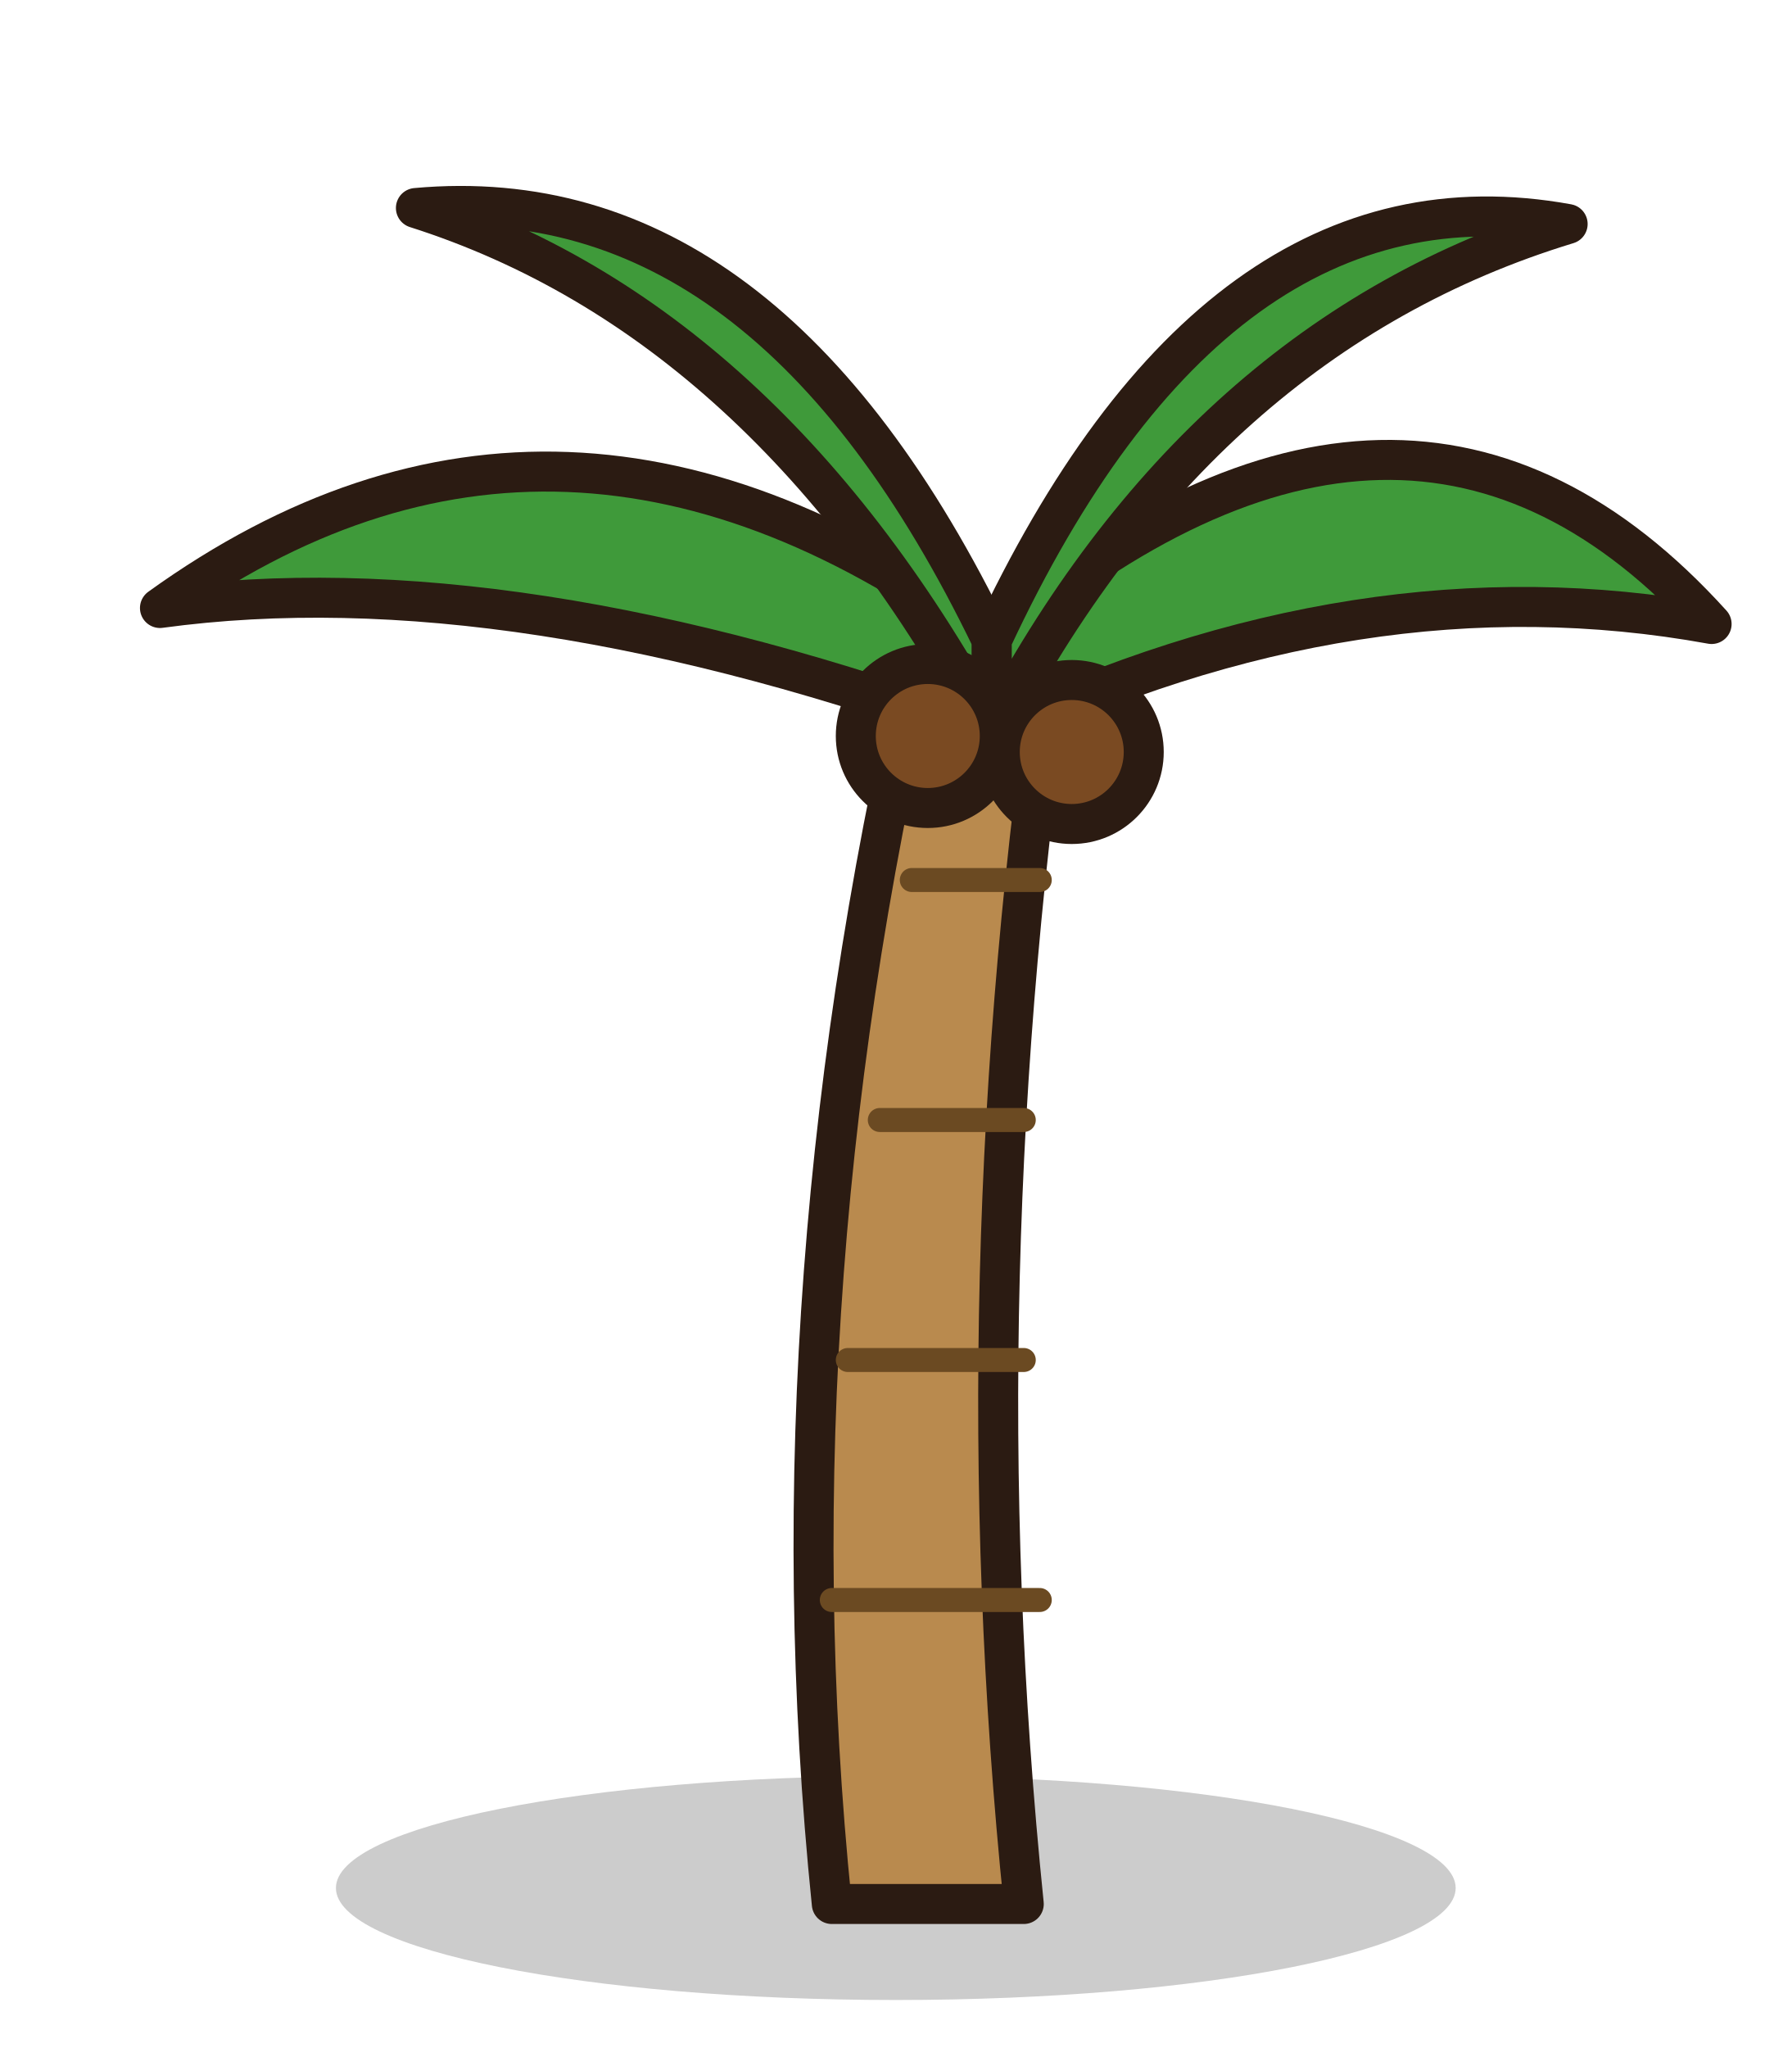
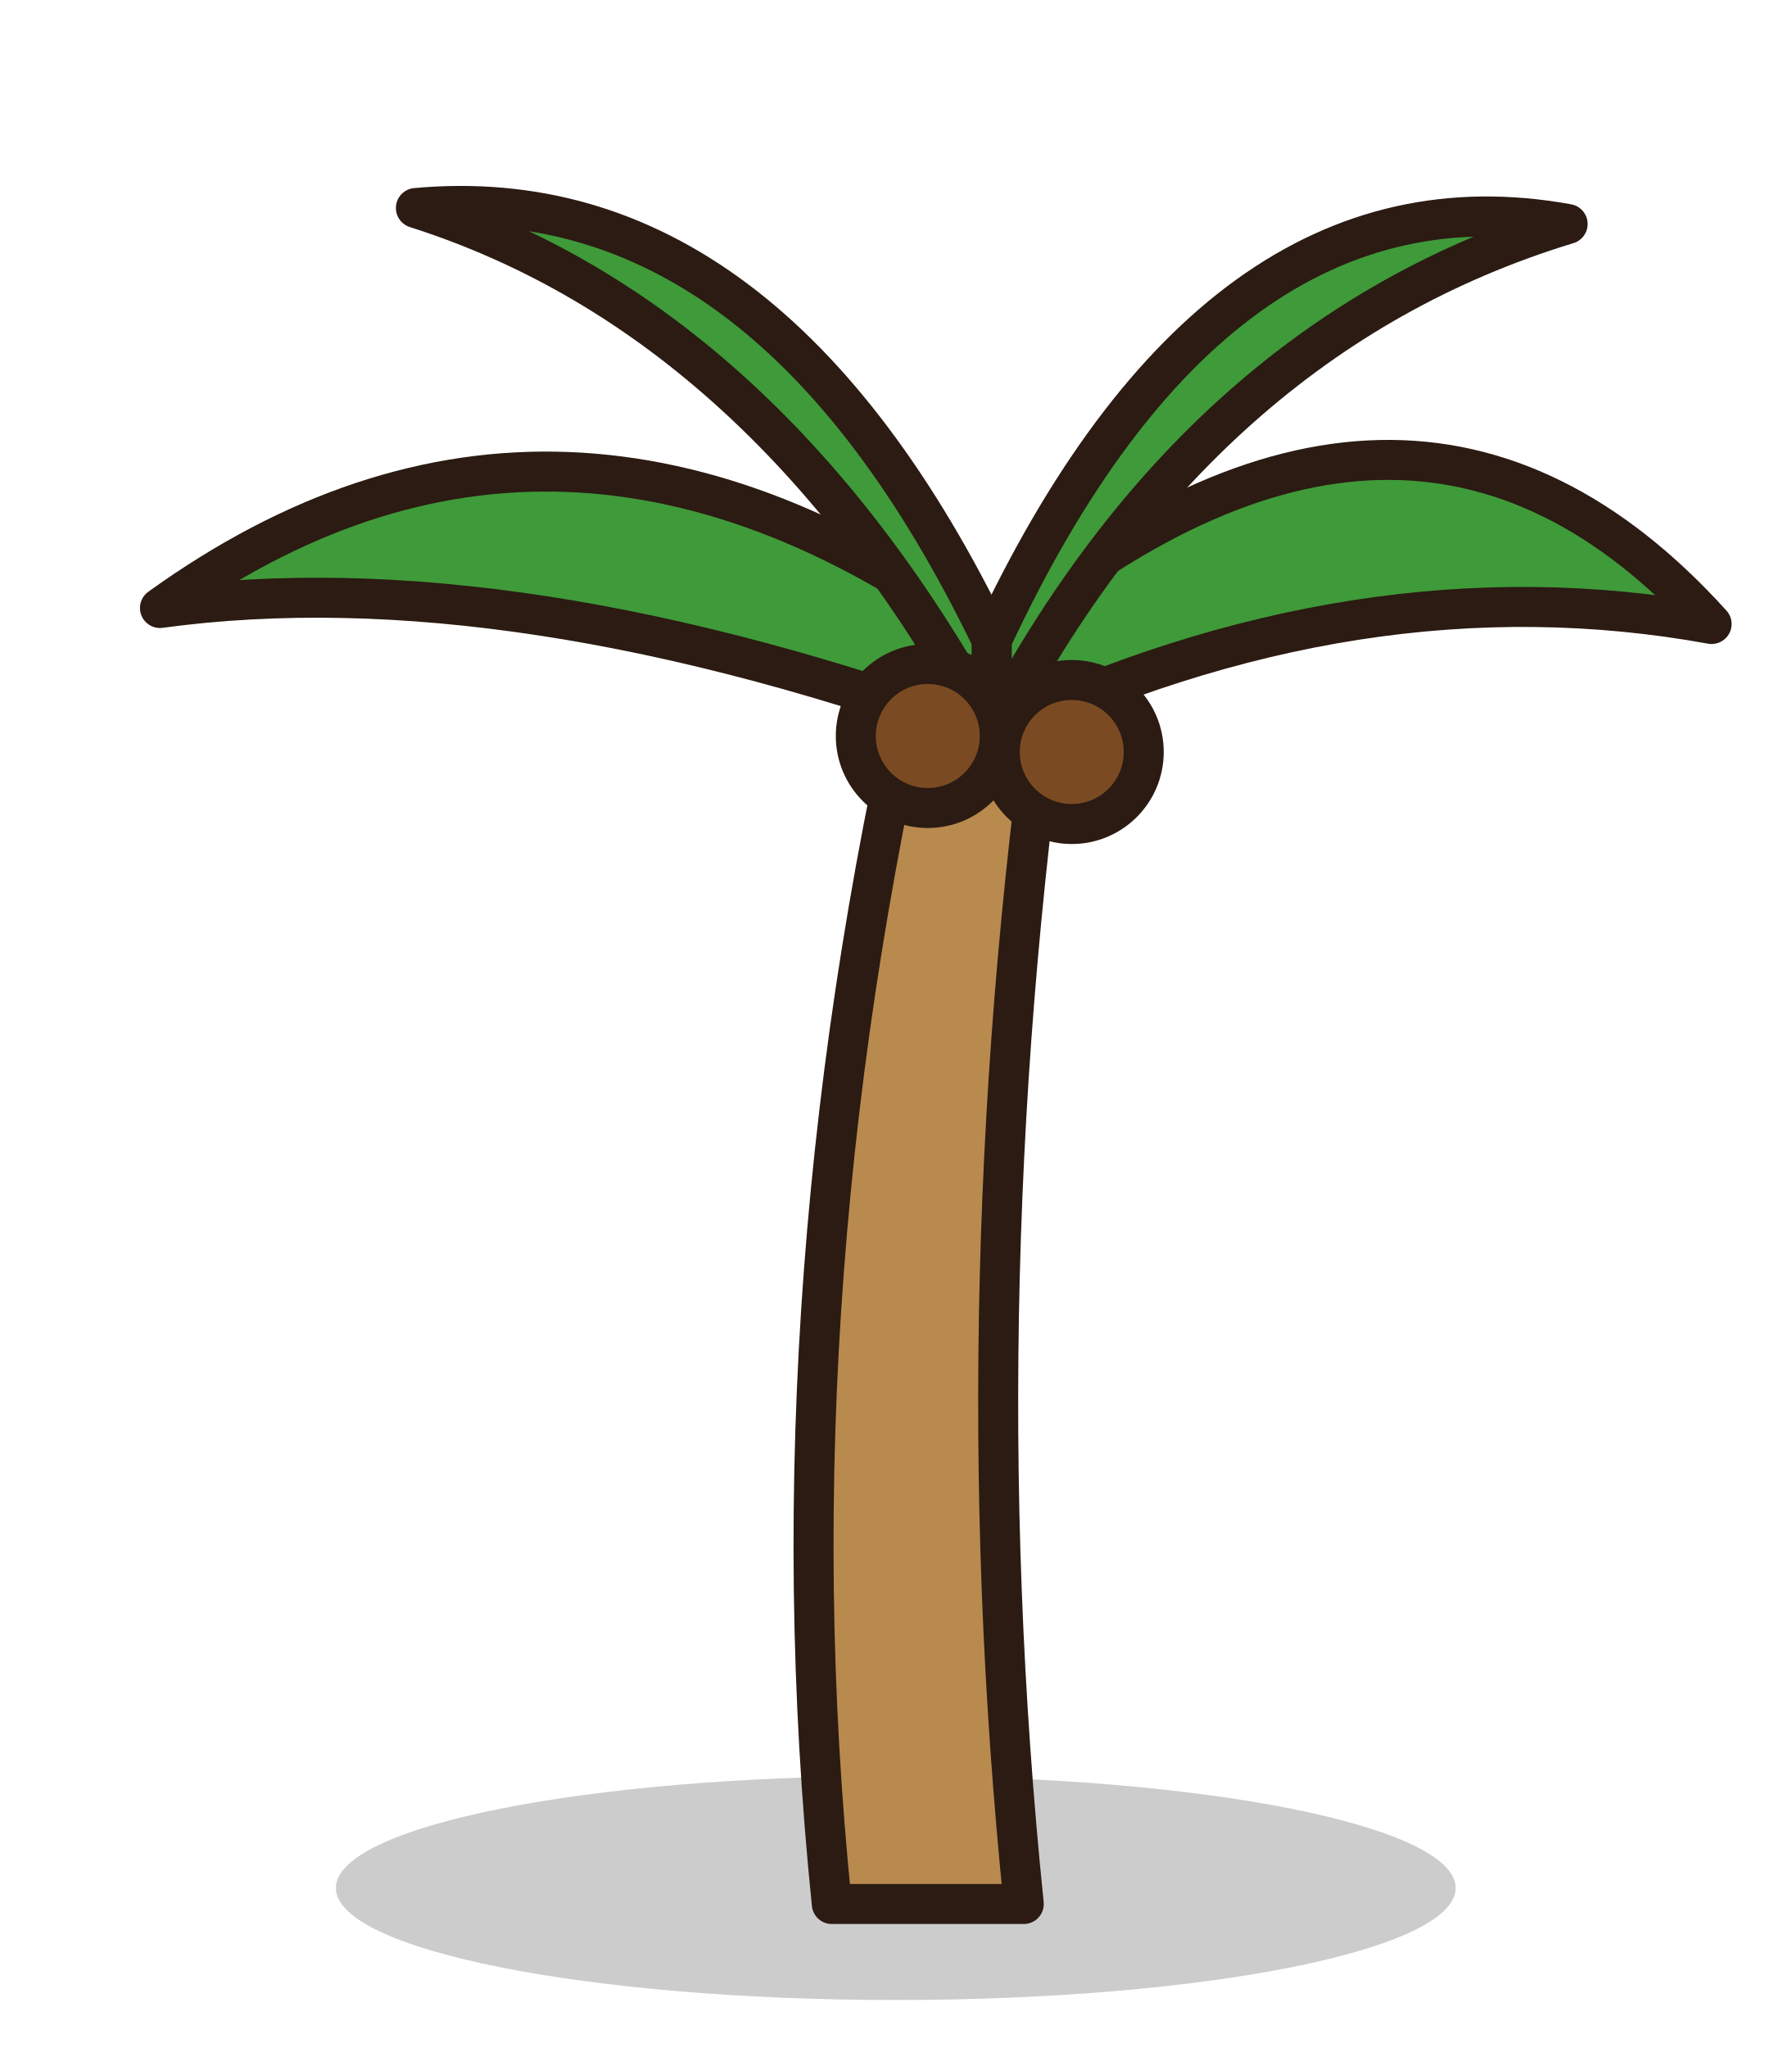
<svg xmlns="http://www.w3.org/2000/svg" viewBox="0 0 224 256" width="224" height="256">
  <defs>
    <linearGradient id="stone" x1="0" y1="0" x2="1" y2="0">
      <stop offset="0.00" stop-color="#d6cebd" />
      <stop offset="0.50" stop-color="#ada591" />
      <stop offset="1.00" stop-color="#80776a" />
    </linearGradient>
    <linearGradient id="stoneB" x1="0" y1="0" x2="1" y2="0">
      <stop offset="0.00" stop-color="#d4dcee" />
      <stop offset="0.50" stop-color="#a3aecb" />
      <stop offset="1.00" stop-color="#6e7a9c" />
    </linearGradient>
    <linearGradient id="stoneD" x1="0" y1="0" x2="1" y2="0">
      <stop offset="0.00" stop-color="#8a8a9a" />
      <stop offset="0.50" stop-color="#5d5c6d" />
      <stop offset="1.00" stop-color="#3c3b49" />
    </linearGradient>
    <linearGradient id="wood" x1="0" y1="0" x2="0" y2="1">
      <stop offset="0.00" stop-color="#c48f52" />
      <stop offset="1.00" stop-color="#7d512b" />
    </linearGradient>
    <linearGradient id="roofG" x1="0" y1="0" x2="1" y2="1">
      <stop offset="0.00" stop-color="#86d25f" />
      <stop offset="1.00" stop-color="#2d7a34" />
    </linearGradient>
    <linearGradient id="roofR" x1="0" y1="0" x2="1" y2="1">
      <stop offset="0.00" stop-color="#ee6a58" />
      <stop offset="1.00" stop-color="#9c2a22" />
    </linearGradient>
    <linearGradient id="roofP" x1="0" y1="0" x2="1" y2="1">
      <stop offset="0.00" stop-color="#a67ae8" />
      <stop offset="1.00" stop-color="#4a2c98" />
    </linearGradient>
    <linearGradient id="steel" x1="0" y1="0" x2="1" y2="1">
      <stop offset="0.00" stop-color="#eef2f6" />
      <stop offset="0.50" stop-color="#b3bcc7" />
      <stop offset="1.00" stop-color="#7a8593" />
    </linearGradient>
    <linearGradient id="gold" x1="0" y1="0" x2="1" y2="1">
      <stop offset="0.00" stop-color="#ffe27a" />
      <stop offset="1.00" stop-color="#c8901a" />
    </linearGradient>
    <linearGradient id="blue" x1="0" y1="0" x2="1" y2="1">
      <stop offset="0.00" stop-color="#5b9be8" />
      <stop offset="1.00" stop-color="#1f4c9a" />
    </linearGradient>
    <linearGradient id="copper" x1="0" y1="0" x2="1" y2="1">
      <stop offset="0.00" stop-color="#f0b27a" />
      <stop offset="1.00" stop-color="#a35f2e" />
    </linearGradient>
    <linearGradient id="ice" x1="0" y1="0" x2="1" y2="1">
      <stop offset="0.00" stop-color="#f2fdff" />
      <stop offset="0.50" stop-color="#8fdcf5" />
      <stop offset="1.00" stop-color="#3d98cf" />
    </linearGradient>
    <linearGradient id="iron" x1="0" y1="0" x2="1" y2="1">
      <stop offset="0.00" stop-color="#7c7c88" />
      <stop offset="1.00" stop-color="#2f2f38" />
    </linearGradient>
    <linearGradient id="lava" x1="0" y1="0" x2="1" y2="1">
      <stop offset="0.00" stop-color="#ffd24a" />
      <stop offset="1.00" stop-color="#ff6a1a" />
    </linearGradient>
    <radialGradient id="goblin" cx="0.4" cy="0.35" r=".8">
      <stop offset="0.00" stop-color="#aee572" />
      <stop offset="1.00" stop-color="#4f9e32" />
    </radialGradient>
    <radialGradient id="orc" cx="0.4" cy="0.35" r=".8">
      <stop offset="0.00" stop-color="#6fae4a" />
      <stop offset="1.00" stop-color="#2f6a22" />
    </radialGradient>
    <radialGradient id="wolf" cx="0.4" cy="0.35" r=".8">
      <stop offset="0.00" stop-color="#b8bec9" />
      <stop offset="1.00" stop-color="#6c7380" />
    </radialGradient>
    <radialGradient id="ogre" cx="0.4" cy="0.35" r=".8">
      <stop offset="0.00" stop-color="#b27a4c" />
      <stop offset="1.00" stop-color="#6a4126" />
    </radialGradient>
    <radialGradient id="rock" cx="0.4" cy="0.35" r=".8">
      <stop offset="0.00" stop-color="#b9b9c2" />
      <stop offset="1.00" stop-color="#6a6a78" />
    </radialGradient>
    <radialGradient id="wisp" cx="0.4" cy="0.35" r=".8">
      <stop offset="0.00" stop-color="#ffffff" />
      <stop offset="0.50" stop-color="#9ae9ff" />
      <stop offset="1.00" stop-color="#2fa6e0" />
    </radialGradient>
    <radialGradient id="drake" cx="0.4" cy="0.35" r=".8">
      <stop offset="0.00" stop-color="#e8604e" />
      <stop offset="1.00" stop-color="#8c1c1c" />
    </radialGradient>
    <radialGradient id="bat" cx="0.4" cy="0.35" r=".8">
      <stop offset="0.00" stop-color="#8f5cc0" />
      <stop offset="1.00" stop-color="#4a2a68" />
    </radialGradient>
    <radialGradient id="ghost" cx="0.4" cy="0.35" r=".8">
      <stop offset="0.00" stop-color="#eaffff" />
      <stop offset="0.50" stop-color="#9bded6" />
      <stop offset="1.00" stop-color="#4fa8a0" />
    </radialGradient>
    <radialGradient id="orb" cx="0.4" cy="0.35" r=".8">
      <stop offset="0.00" stop-color="#ffffff" />
      <stop offset="0.50" stop-color="#d9a8ff" />
      <stop offset="1.00" stop-color="#8a4fe0" />
    </radialGradient>
    <radialGradient id="glowY" cx="0.4" cy="0.35" r=".8">
      <stop offset="0.00" stop-color="#fffbd0" />
      <stop offset="0.50" stop-color="#ffe14a" />
      <stop offset="1.00" stop-color="#ff9d1a" />
    </radialGradient>
    <radialGradient id="glowC" cx="0.4" cy="0.35" r=".8">
      <stop offset="0.00" stop-color="#ffffff" />
      <stop offset="0.50" stop-color="#a8f0ff" />
      <stop offset="1.00" stop-color="#2fb8e8" />
    </radialGradient>
  </defs>
  <g stroke="#2b1b12" stroke-width="5" stroke-linejoin="round" stroke-linecap="round">
    <ellipse cx="112" cy="236" rx="70" ry="14" fill="#000" opacity=".2" stroke="none" />
    <path d="M104 238 Q96 160 116 78 L132 80 Q120 160 128 238 Z" fill="#b98a4e" />
-     <g stroke="#6b4a22" stroke-width="3" fill="none">
-       <path d="M104 200 H130 M106 170 H128 M110 140 H128 M114 110 H130" />
-     </g>
    <g fill="#3f9a3a">
      <path d="M124 80 Q70 40 20 76 Q64 70 124 92 Z" />
      <path d="M124 80 Q176 36 214 78 Q170 70 124 92 Z" />
      <path d="M124 80 Q96 22 52 26 Q96 40 124 92 Z" />
      <path d="M124 80 Q152 20 196 28 Q150 42 124 92 Z" />
    </g>
    <circle cx="116" cy="92" r="9" fill="#7a4a22" />
    <circle cx="134" cy="94" r="9" fill="#7a4a22" />
  </g>
</svg>
